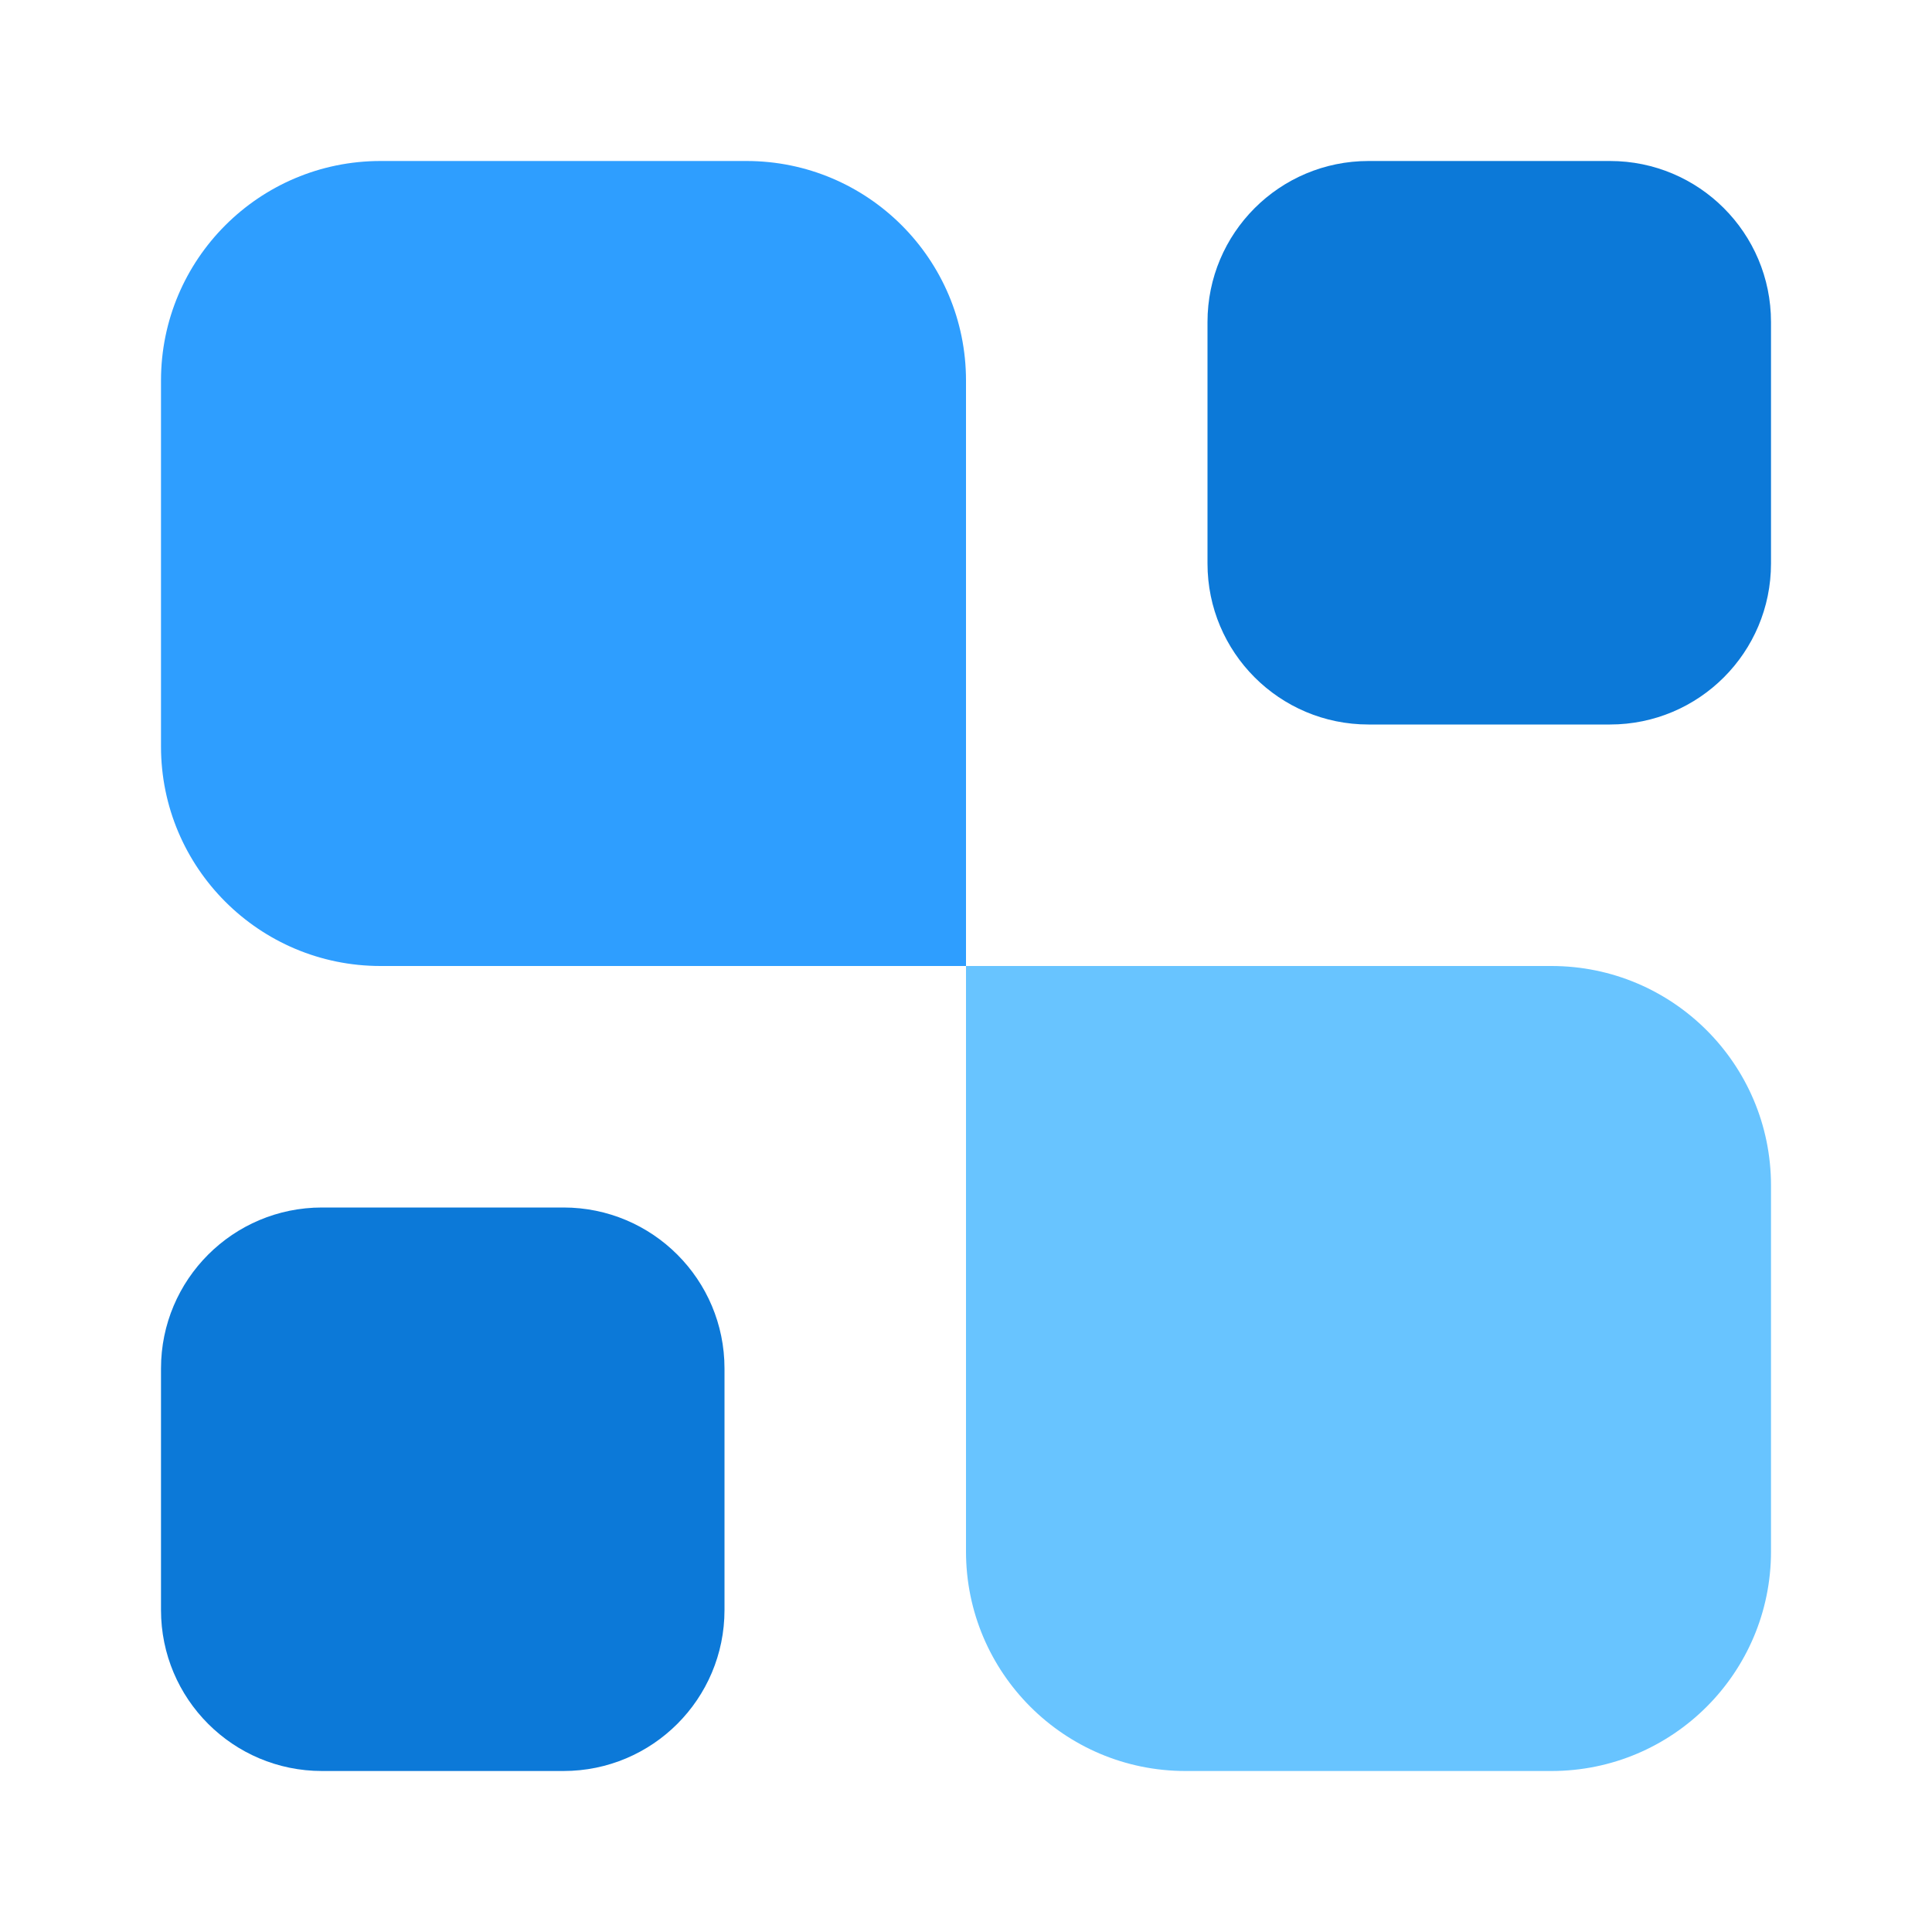
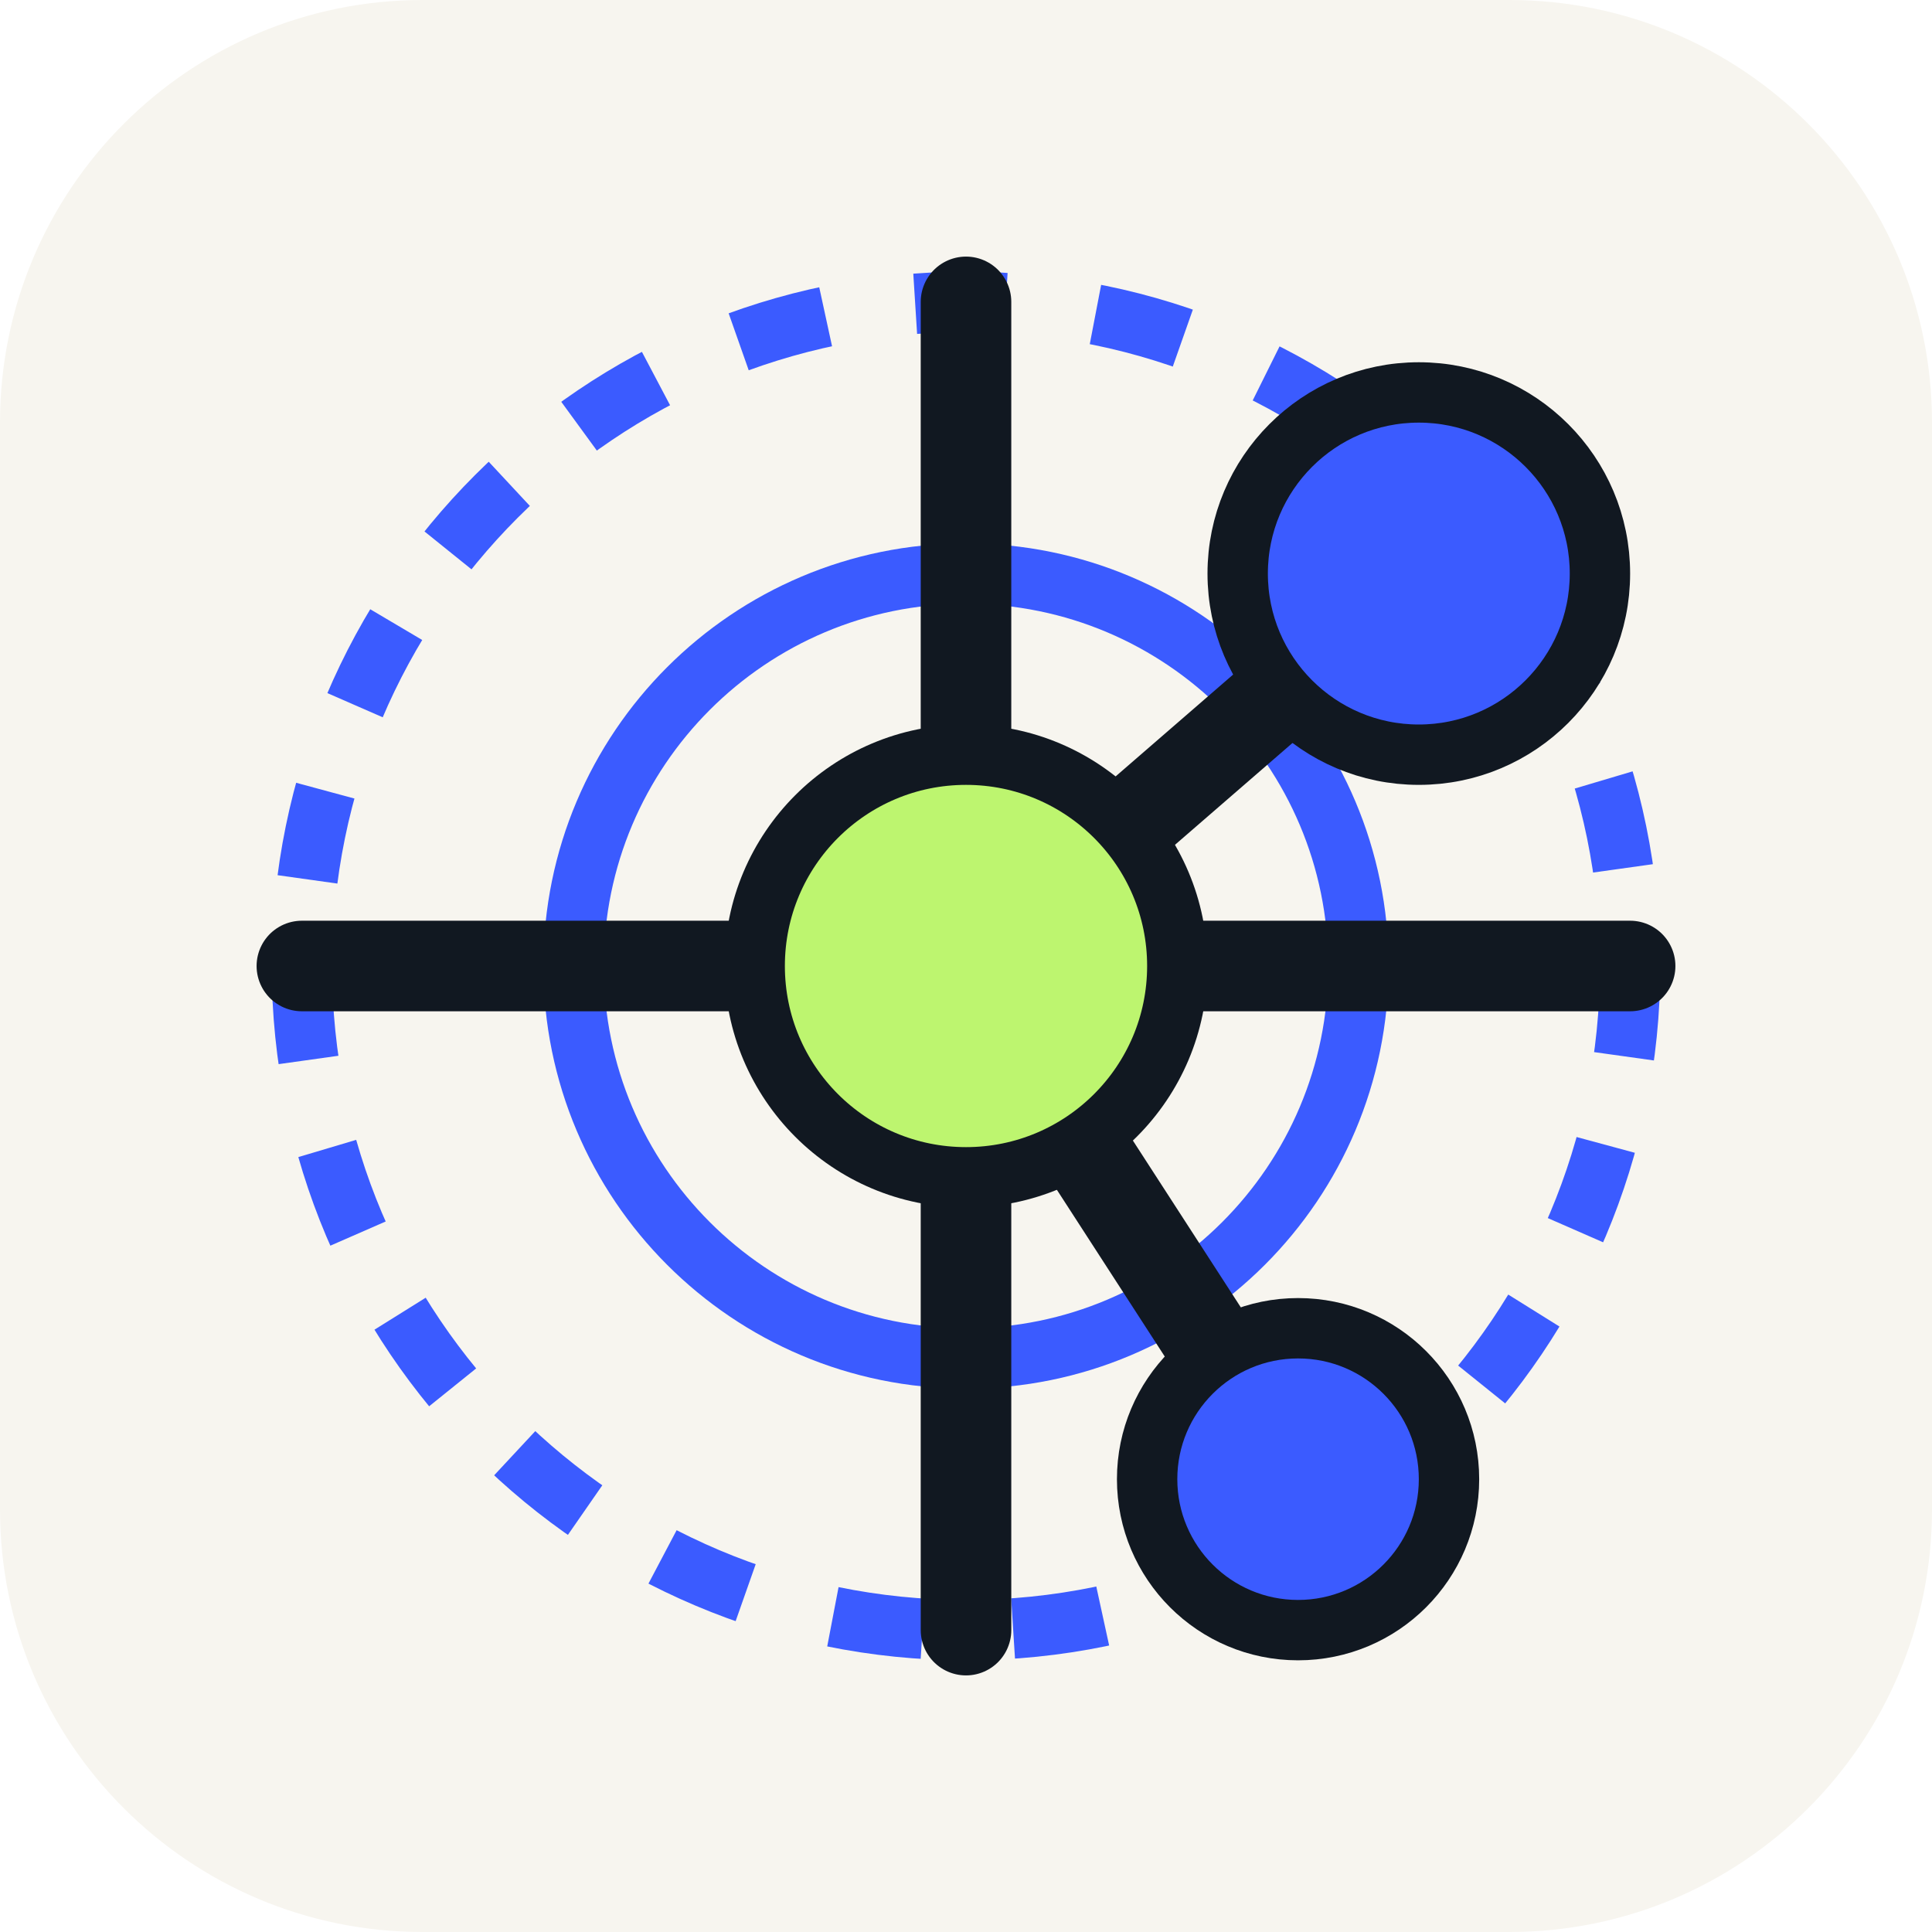
- <svg xmlns="http://www.w3.org/2000/svg" width="24" height="24" viewBox="0 0 24 24" fill="none">
-   <path d="M22 19.273C22 20.779 20.779 22 19.273 22H14.727C13.221 22 12 20.779 12 19.273V12H19.273C20.779 12 22 13.221 22 14.727V19.273Z" fill="#68C4FF" />
-   <path d="M20 2C21.105 2 22 2.895 22 4V7C22 8.105 21.105 9 20 9H17C15.895 9 15 8.105 15 7V4C15 2.895 15.895 2 17 2H20Z" fill="#0C79D8" />
-   <path d="M7 15C8.105 15 9 15.895 9 17V20C9 21.105 8.105 22 7 22H4C2.895 22 2 21.105 2 20V17C2 15.895 2.895 15 4 15H7Z" fill="#0C79D8" />
-   <path d="M12 12H4.727C3.221 12 2 10.779 2 9.273V4.727C2 3.221 3.221 2 4.727 2H9.273C10.779 2 12 3.221 12 4.727V12Z" fill="#2E9EFF" />
+ <svg xmlns="http://www.w3.org/2000/svg" viewBox="0 0 64 64" role="img" aria-label="RoleRadar AI">
+   <rect width="64" height="64" rx="14" fill="#F7F5EF" />
+   <circle cx="32" cy="32" r="22" fill="none" stroke="#3B5BFF" stroke-width="2" stroke-dasharray="3 3" />
+   <circle cx="32" cy="32" r="13" fill="none" stroke="#3B5BFF" stroke-width="2" />
+   <path d="M10 32h44M32 10v44M32 32l15-13M32 32l11 17" fill="none" stroke="#111821" stroke-width="3" stroke-linecap="round" />
+   <circle cx="47" cy="19" r="6" fill="#3B5BFF" stroke="#111821" stroke-width="2" />
+   <circle cx="43" cy="49" r="5" fill="#3B5BFF" stroke="#111821" stroke-width="2" />
+   <circle cx="32" cy="32" r="7" fill="#BDF56F" stroke="#111821" stroke-width="2" />
</svg>
